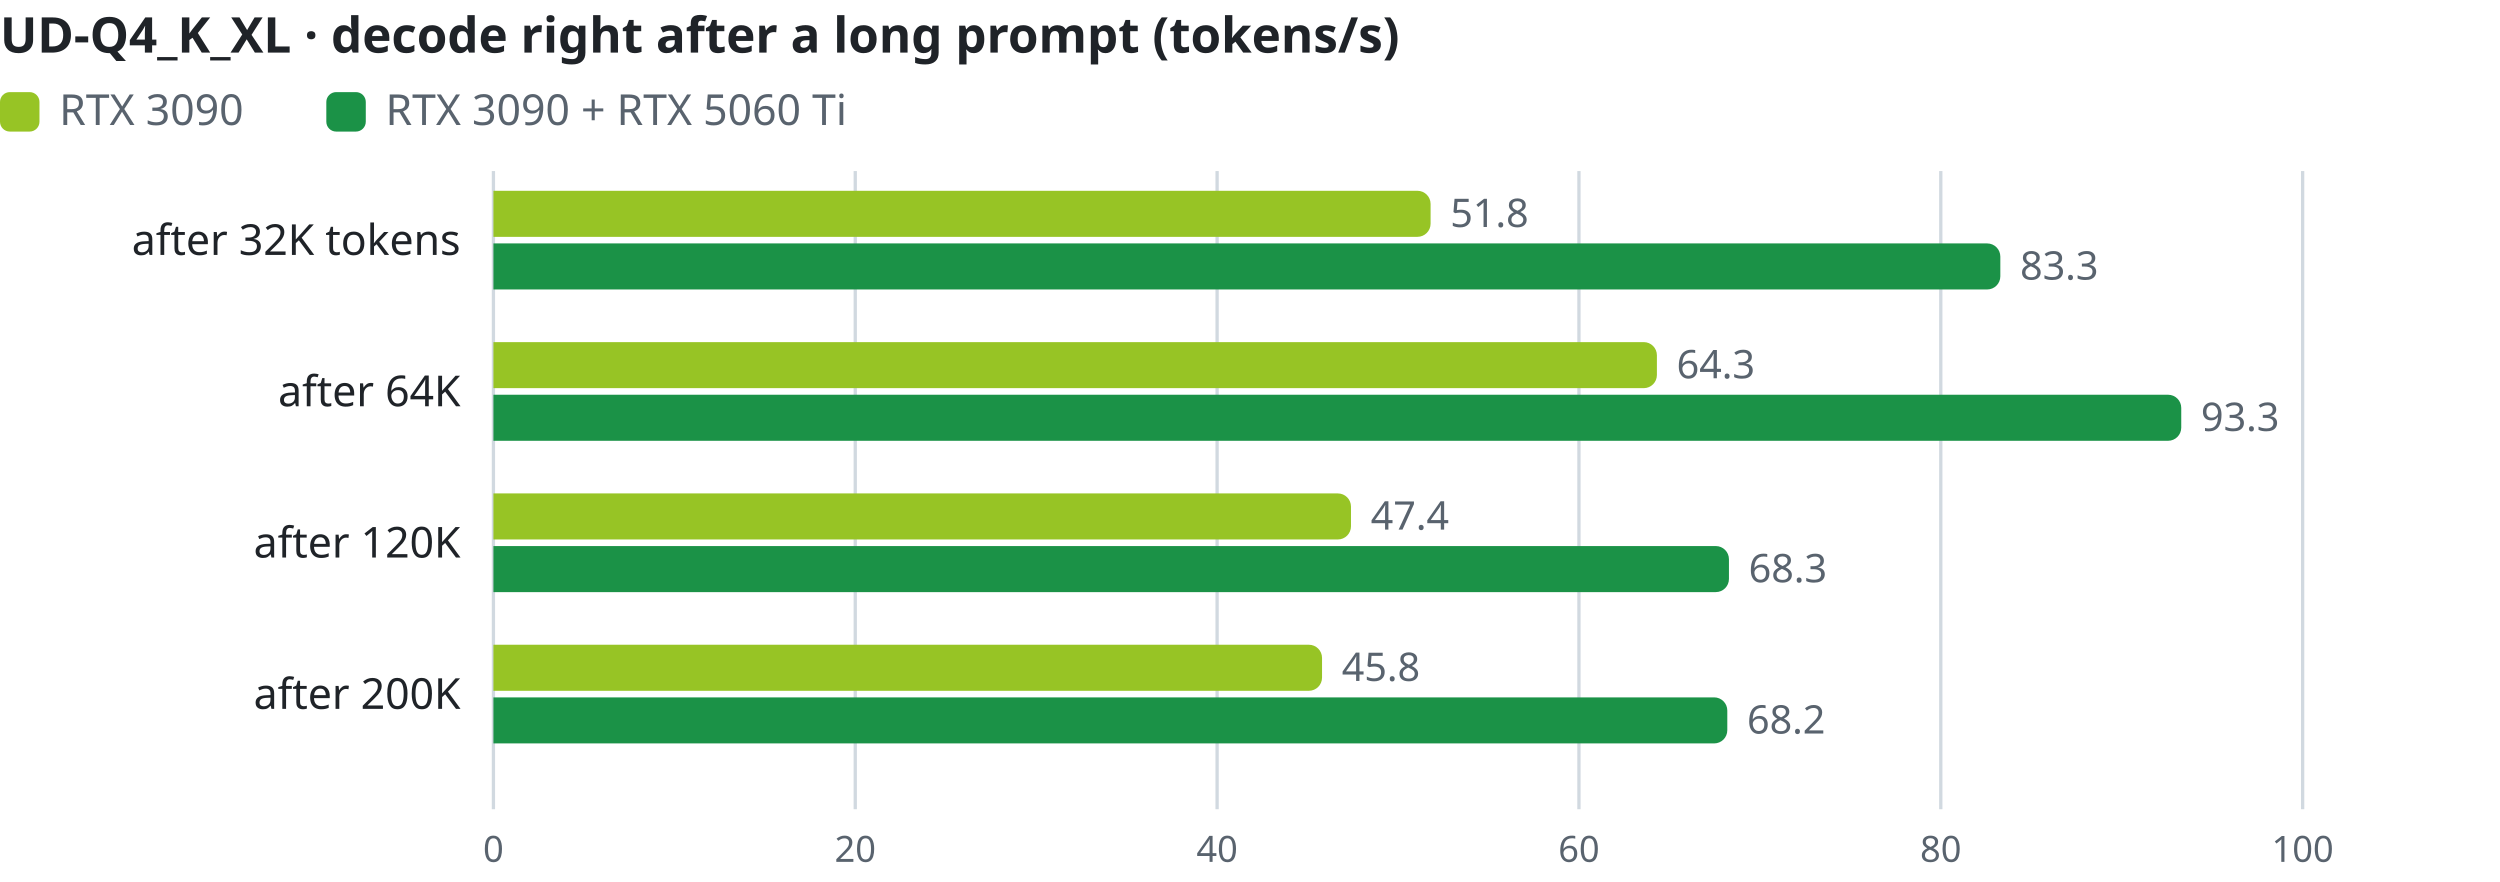
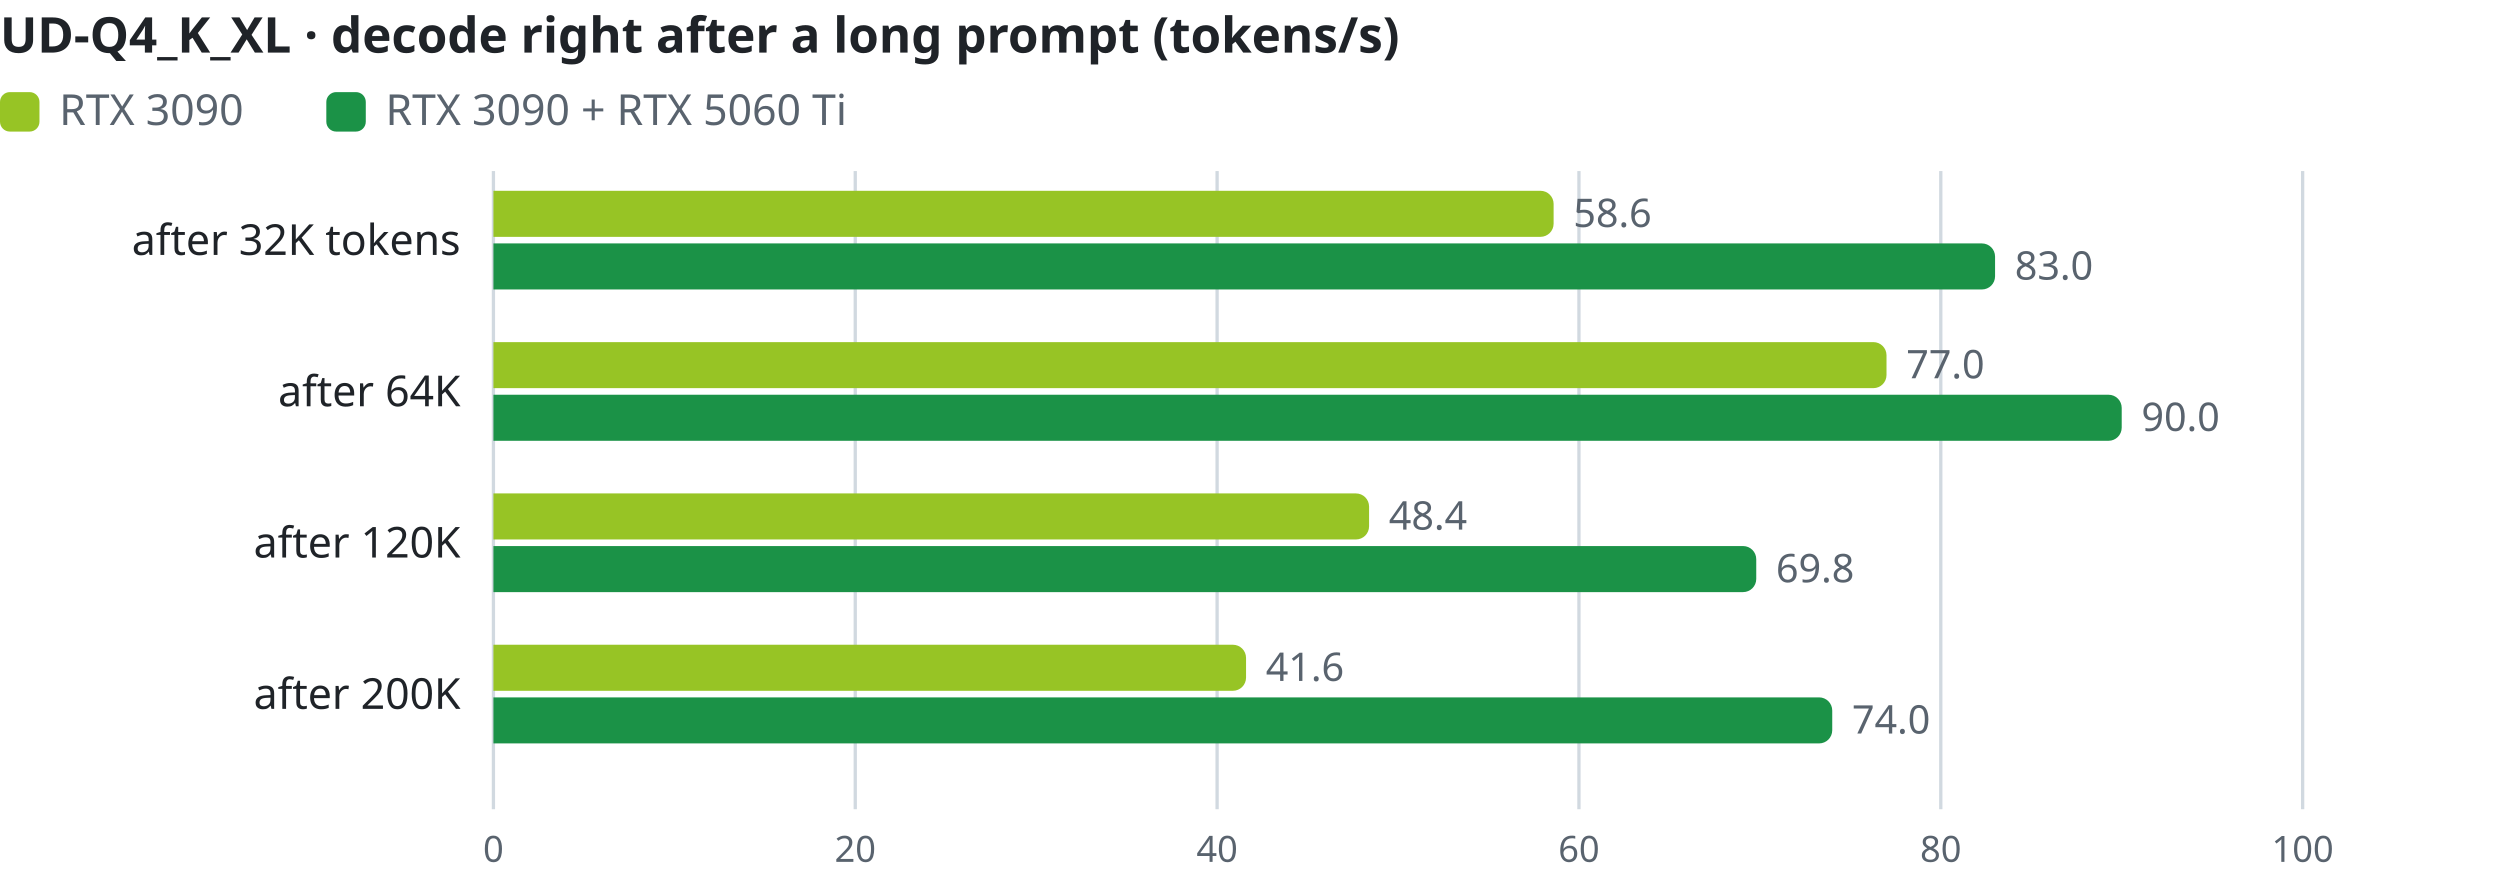
<svg xmlns="http://www.w3.org/2000/svg" width="760" height="268" viewBox="0 0 760 268" role="img" aria-label="UD-Q4_K_XL decode right after a long prompt" font-family="-apple-system,BlinkMacSystemFont,'Segoe UI','Noto Sans',Helvetica,Arial,sans-serif">
  <text x="0" y="16" font-size="15" font-weight="600" fill="#1f2328">UD-Q4_K_XL · decode right after a long prompt (tokens/s)</text>
  <rect x="0" y="28" width="12" height="12" rx="3" fill="#97c425" />
  <text x="18" y="38" font-size="13" fill="#59636e">RTX 3090</text>
  <rect x="99.2" y="28" width="12" height="12" rx="3" fill="#1b9247" />
  <text x="117.2" y="38" font-size="13" fill="#59636e">RTX 3090 + RTX 5060 Ti</text>
  <line x1="150.0" y1="52" x2="150.0" y2="246" stroke="#d1d9e0" stroke-width="1" />
  <text x="150.0" y="262" font-size="11" fill="#59636e" text-anchor="middle">0</text>
  <line x1="260.0" y1="52" x2="260.0" y2="246" stroke="#d1d9e0" stroke-width="1" />
  <text x="260.0" y="262" font-size="11" fill="#59636e" text-anchor="middle">20</text>
  <line x1="370.0" y1="52" x2="370.0" y2="246" stroke="#d1d9e0" stroke-width="1" />
  <text x="370.0" y="262" font-size="11" fill="#59636e" text-anchor="middle">40</text>
  <line x1="480.0" y1="52" x2="480.0" y2="246" stroke="#d1d9e0" stroke-width="1" />
  <text x="480.0" y="262" font-size="11" fill="#59636e" text-anchor="middle">60</text>
  <line x1="590.0" y1="52" x2="590.0" y2="246" stroke="#d1d9e0" stroke-width="1" />
  <text x="590.0" y="262" font-size="11" fill="#59636e" text-anchor="middle">80</text>
  <line x1="700.0" y1="52" x2="700.0" y2="246" stroke="#d1d9e0" stroke-width="1" />
  <text x="700.0" y="262" font-size="11" fill="#59636e" text-anchor="middle">100</text>
  <text x="140" y="77.5" font-size="13" fill="#1f2328" text-anchor="end">after 32K tokens</text>
-   <path d="M150.0,58.0 h280.9 a4,4 0 0 1 4,4 v6.0 a4,4 0 0 1 -4,4 h-280.9 z" fill="#97c425" />
-   <text x="440.9" y="69" font-size="12" fill="#59636e">51.8</text>
-   <path d="M150.0,74.0 h454.1 a4,4 0 0 1 4,4 v6.0 a4,4 0 0 1 -4,4 h-454.1 z" fill="#1b9247" />
-   <text x="614.1" y="85" font-size="12" fill="#59636e">83.3</text>
+   <path d="M150.0,58.0 h318.3 a4,4 0 0 1 4,4 v6.0 a4,4 0 0 1 -4,4 h-318.3 z" fill="#97c425" />
+   <text x="478.3" y="69" font-size="12" fill="#59636e">58.6</text>
+   <path d="M150.0,74.0 h452.5 a4,4 0 0 1 4,4 v6.0 a4,4 0 0 1 -4,4 h-452.5 z" fill="#1b9247" />
+   <text x="612.5" y="85" font-size="12" fill="#59636e">83.0</text>
  <text x="140" y="123.5" font-size="13" fill="#1f2328" text-anchor="end">after 64K</text>
-   <path d="M150.0,104.0 h349.7 a4,4 0 0 1 4,4 v6.0 a4,4 0 0 1 -4,4 h-349.7 z" fill="#97c425" />
-   <text x="509.7" y="115" font-size="12" fill="#59636e">64.3</text>
-   <path d="M150.0,120.0 h509.1 a4,4 0 0 1 4,4 v6.0 a4,4 0 0 1 -4,4 h-509.1 z" fill="#1b9247" />
-   <text x="669.1" y="131" font-size="12" fill="#59636e">93.3</text>
+   <path d="M150.0,104.0 h419.5 a4,4 0 0 1 4,4 v6.0 a4,4 0 0 1 -4,4 h-419.5 z" fill="#97c425" />
+   <text x="579.5" y="115" font-size="12" fill="#59636e">77.0</text>
+   <path d="M150.0,120.0 h491.0 a4,4 0 0 1 4,4 v6.0 a4,4 0 0 1 -4,4 h-491.0 z" fill="#1b9247" />
+   <text x="651.0" y="131" font-size="12" fill="#59636e">90.0</text>
  <text x="140" y="169.5" font-size="13" fill="#1f2328" text-anchor="end">after 120K</text>
-   <path d="M150.0,150.0 h256.7 a4,4 0 0 1 4,4 v6.0 a4,4 0 0 1 -4,4 h-256.7 z" fill="#97c425" />
-   <text x="416.7" y="161" font-size="12" fill="#59636e">47.4</text>
-   <path d="M150.0,166.0 h371.6 a4,4 0 0 1 4,4 v6.0 a4,4 0 0 1 -4,4 h-371.6 z" fill="#1b9247" />
-   <text x="531.6" y="177" font-size="12" fill="#59636e">68.3</text>
+   <path d="M150.0,150.0 h262.2 a4,4 0 0 1 4,4 v6.0 a4,4 0 0 1 -4,4 h-262.2 z" fill="#97c425" />
+   <text x="422.2" y="161" font-size="12" fill="#59636e">48.4</text>
+   <path d="M150.0,166.0 h379.9 a4,4 0 0 1 4,4 v6.0 a4,4 0 0 1 -4,4 h-379.9 z" fill="#1b9247" />
+   <text x="539.9" y="177" font-size="12" fill="#59636e">69.8</text>
  <text x="140" y="215.5" font-size="13" fill="#1f2328" text-anchor="end">after 200K</text>
-   <path d="M150.0,196.0 h247.9 a4,4 0 0 1 4,4 v6.0 a4,4 0 0 1 -4,4 h-247.9 z" fill="#97c425" />
-   <text x="407.9" y="207" font-size="12" fill="#59636e">45.8</text>
-   <path d="M150.0,212.0 h371.1 a4,4 0 0 1 4,4 v6.0 a4,4 0 0 1 -4,4 h-371.1 z" fill="#1b9247" />
-   <text x="531.1" y="223" font-size="12" fill="#59636e">68.2</text>
+   <path d="M150.0,196.0 h224.8 a4,4 0 0 1 4,4 v6.0 a4,4 0 0 1 -4,4 h-224.8 z" fill="#97c425" />
+   <text x="384.8" y="207" font-size="12" fill="#59636e">41.6</text>
+   <path d="M150.0,212.0 h403.0 a4,4 0 0 1 4,4 v6.0 a4,4 0 0 1 -4,4 h-403.0 z" fill="#1b9247" />
+   <text x="563.0" y="223" font-size="12" fill="#59636e">74.0</text>
</svg>
